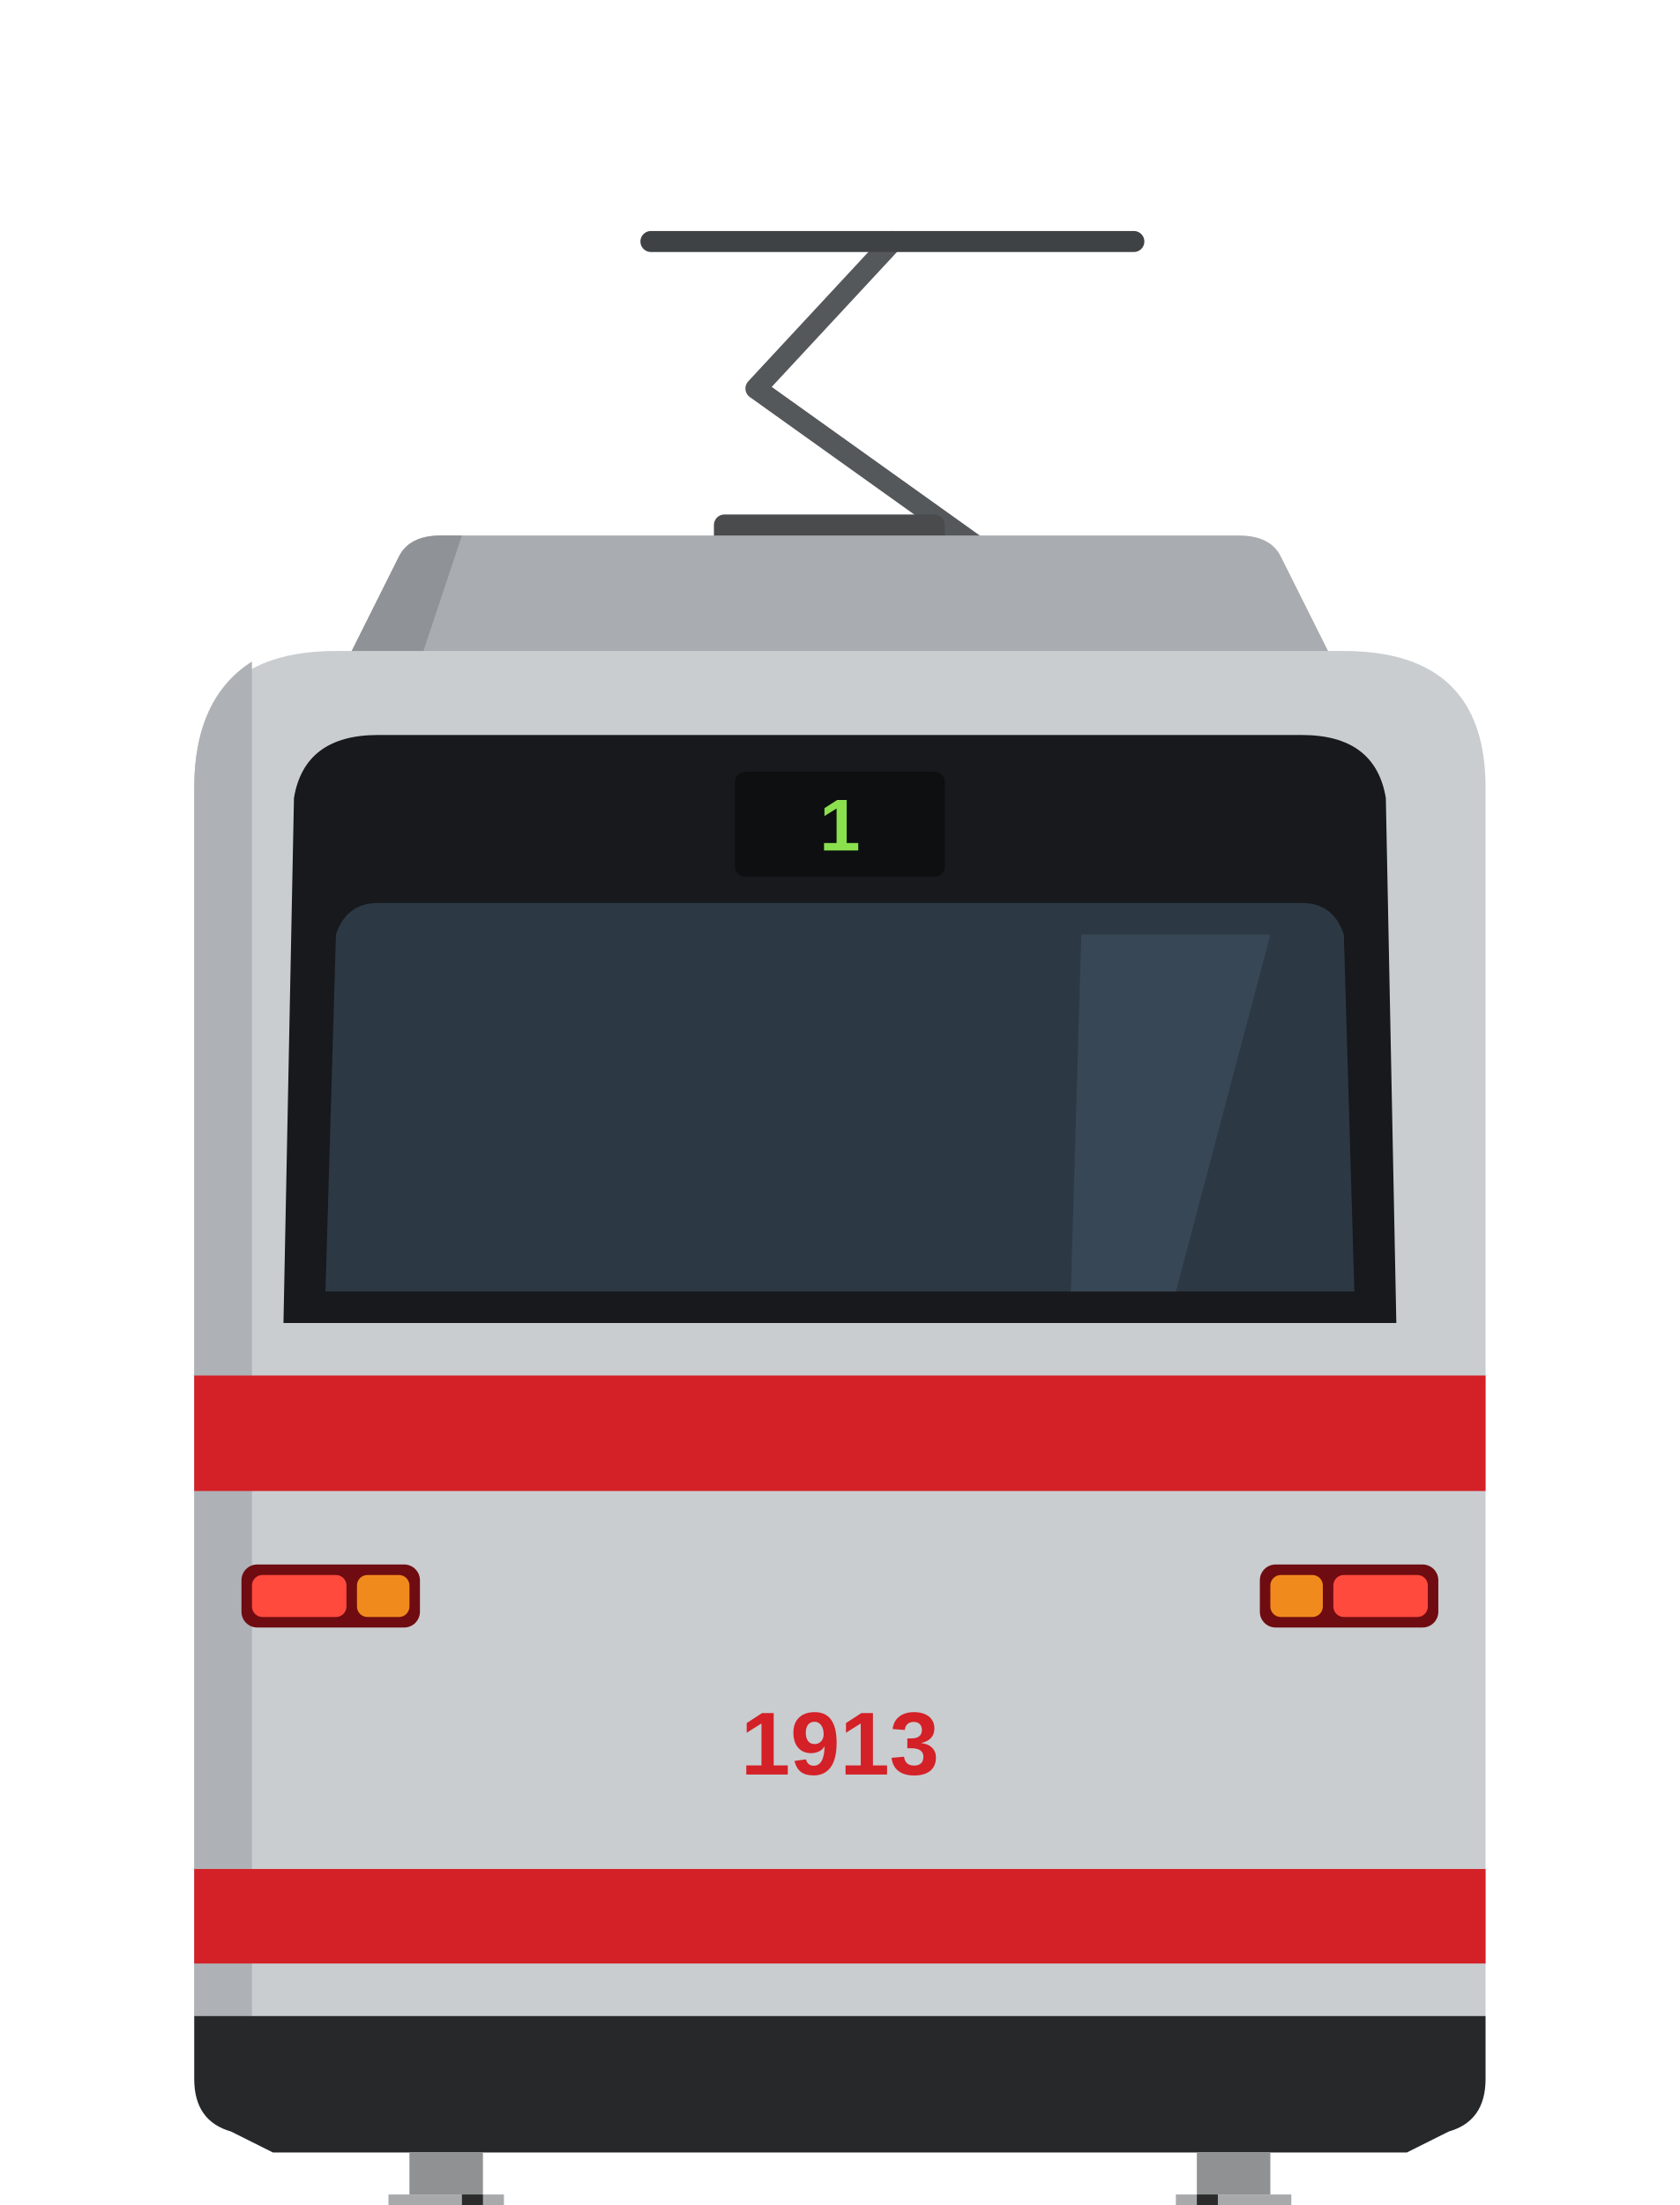
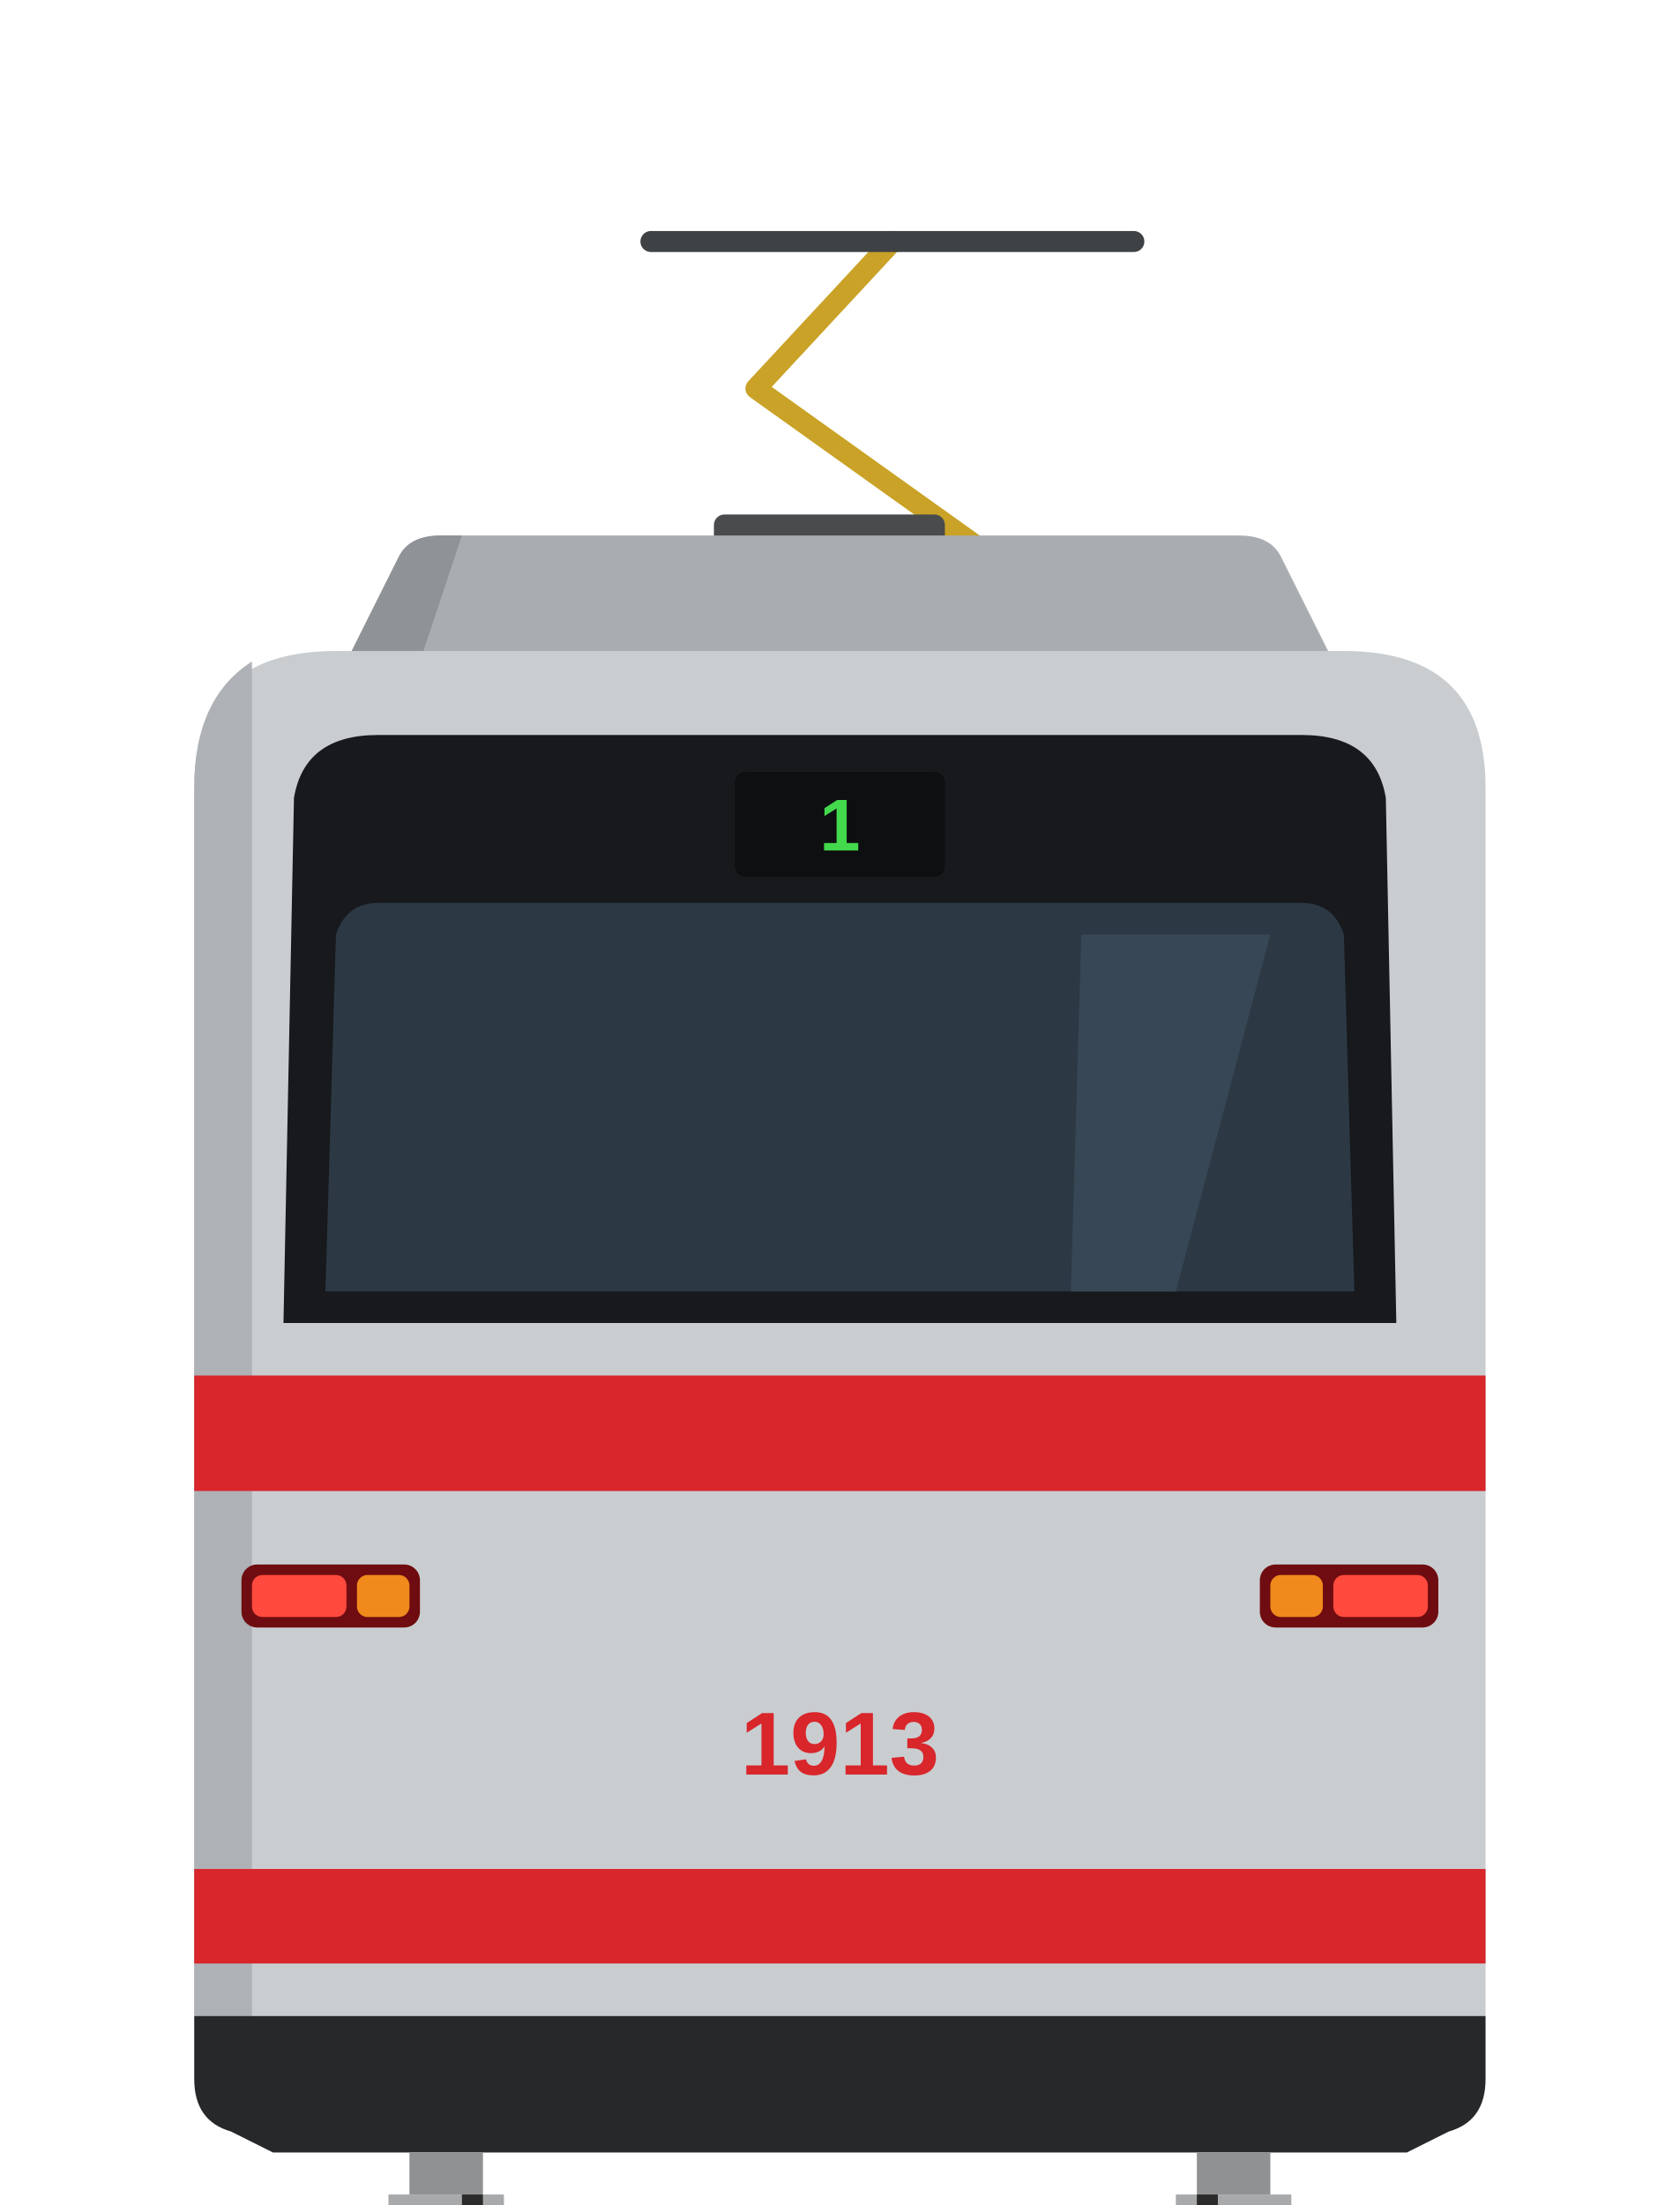
<svg xmlns="http://www.w3.org/2000/svg" viewBox="0 0 320 420">
-   <g stroke="#55585b" stroke-width="4" fill="none" stroke-linecap="round" stroke-linejoin="round">
+   <g stroke="#c9a227" stroke-width="4" fill="none" stroke-linecap="round" stroke-linejoin="round">
    <path d="M186 104 L144 74 L170 46" />
  </g>
  <path d="M124 46 H216" stroke="#3f4245" stroke-width="4" stroke-linecap="round" />
  <rect x="136" y="98" width="44" height="8" rx="2" fill="#4a4b4c" />
  <path d="M66 126 L76 106 Q78 102 84 102 H236 Q242 102 244 106 L254 126 Z" fill="#a9adb1" />
  <path d="M76 106 Q78 102 84 102 H88 L80 126 H66 Z" fill="#8f9397" />
  <path d="M37 384 V150 Q37 124 64 124 H256 Q283 124 283 150 V384 Z" fill="#c9cdd0" />
  <path d="M48 126 Q37 133 37 150 V384 H48 Z" fill="#aeb2b6" />
  <path d="M56 152 Q58 140 72 140 H248 Q262 140 264 152 L266 252 H54 Z" fill="#17191c" />
  <path d="M64 178 Q66 172 72 172 H248 Q254 172 256 178 L258 246 H62 Z" fill="#2c3944" />
  <path d="M206 178 L242 178 L224 246 L204 246 Z" fill="#46596a" opacity=".45" />
  <rect x="140" y="147" width="40" height="20" rx="2" fill="#0d0f10" />
-   <text x="160" y="162" text-anchor="middle" font-family="Arial, sans-serif" font-size="14" font-weight="bold" fill="#8be04e">1</text>
-   <path d="M37 262 H283 V284 H37 Z" fill="#d42027" />
+   <text x="160" y="162" text-anchor="middle" font-family="Arial, sans-serif" font-size="14" font-weight="bold" fill="#43d94c">1</text>
+   <path d="M37 262 H283 V284 H37 Z" fill="#d8262b" />
  <rect x="46" y="298" width="34" height="12" rx="3" fill="#6f0c11" />
  <rect x="240" y="298" width="34" height="12" rx="3" fill="#6f0c11" />
  <rect x="48" y="300" width="18" height="8" rx="2" fill="#ff4a3d" />
  <rect x="254" y="300" width="18" height="8" rx="2" fill="#ff4a3d" />
  <rect x="68" y="300" width="10" height="8" rx="2" fill="#f08a1c" />
  <rect x="242" y="300" width="10" height="8" rx="2" fill="#f08a1c" />
-   <text x="160" y="338" text-anchor="middle" font-family="Arial, sans-serif" font-size="17" font-weight="bold" fill="#d42027">1913</text>
-   <path d="M37 356 H283 V374 H37 Z" fill="#d42027" />
+   <text x="160" y="338" text-anchor="middle" font-family="Arial, sans-serif" font-size="17" font-weight="bold" fill="#d8262b">1913</text>
+   <path d="M37 356 H283 V374 H37 Z" fill="#d8262b" />
  <path d="M37 384 H283 V396 Q283 404 276 406 L268 410 H52 L44 406 Q37 404 37 396 Z" fill="#26282a" />
  <rect x="78" y="410" width="14" height="8" fill="#8f9193" />
  <rect x="228" y="410" width="14" height="8" fill="#8f9193" />
  <rect x="74" y="418" width="22" height="2" fill="#a7a9ab" />
  <rect x="88" y="418" width="4" height="2" fill="#2a2b2a" />
  <rect x="224" y="418" width="22" height="2" fill="#a7a9ab" />
  <rect x="228" y="418" width="4" height="2" fill="#2a2b2a" />
</svg>
